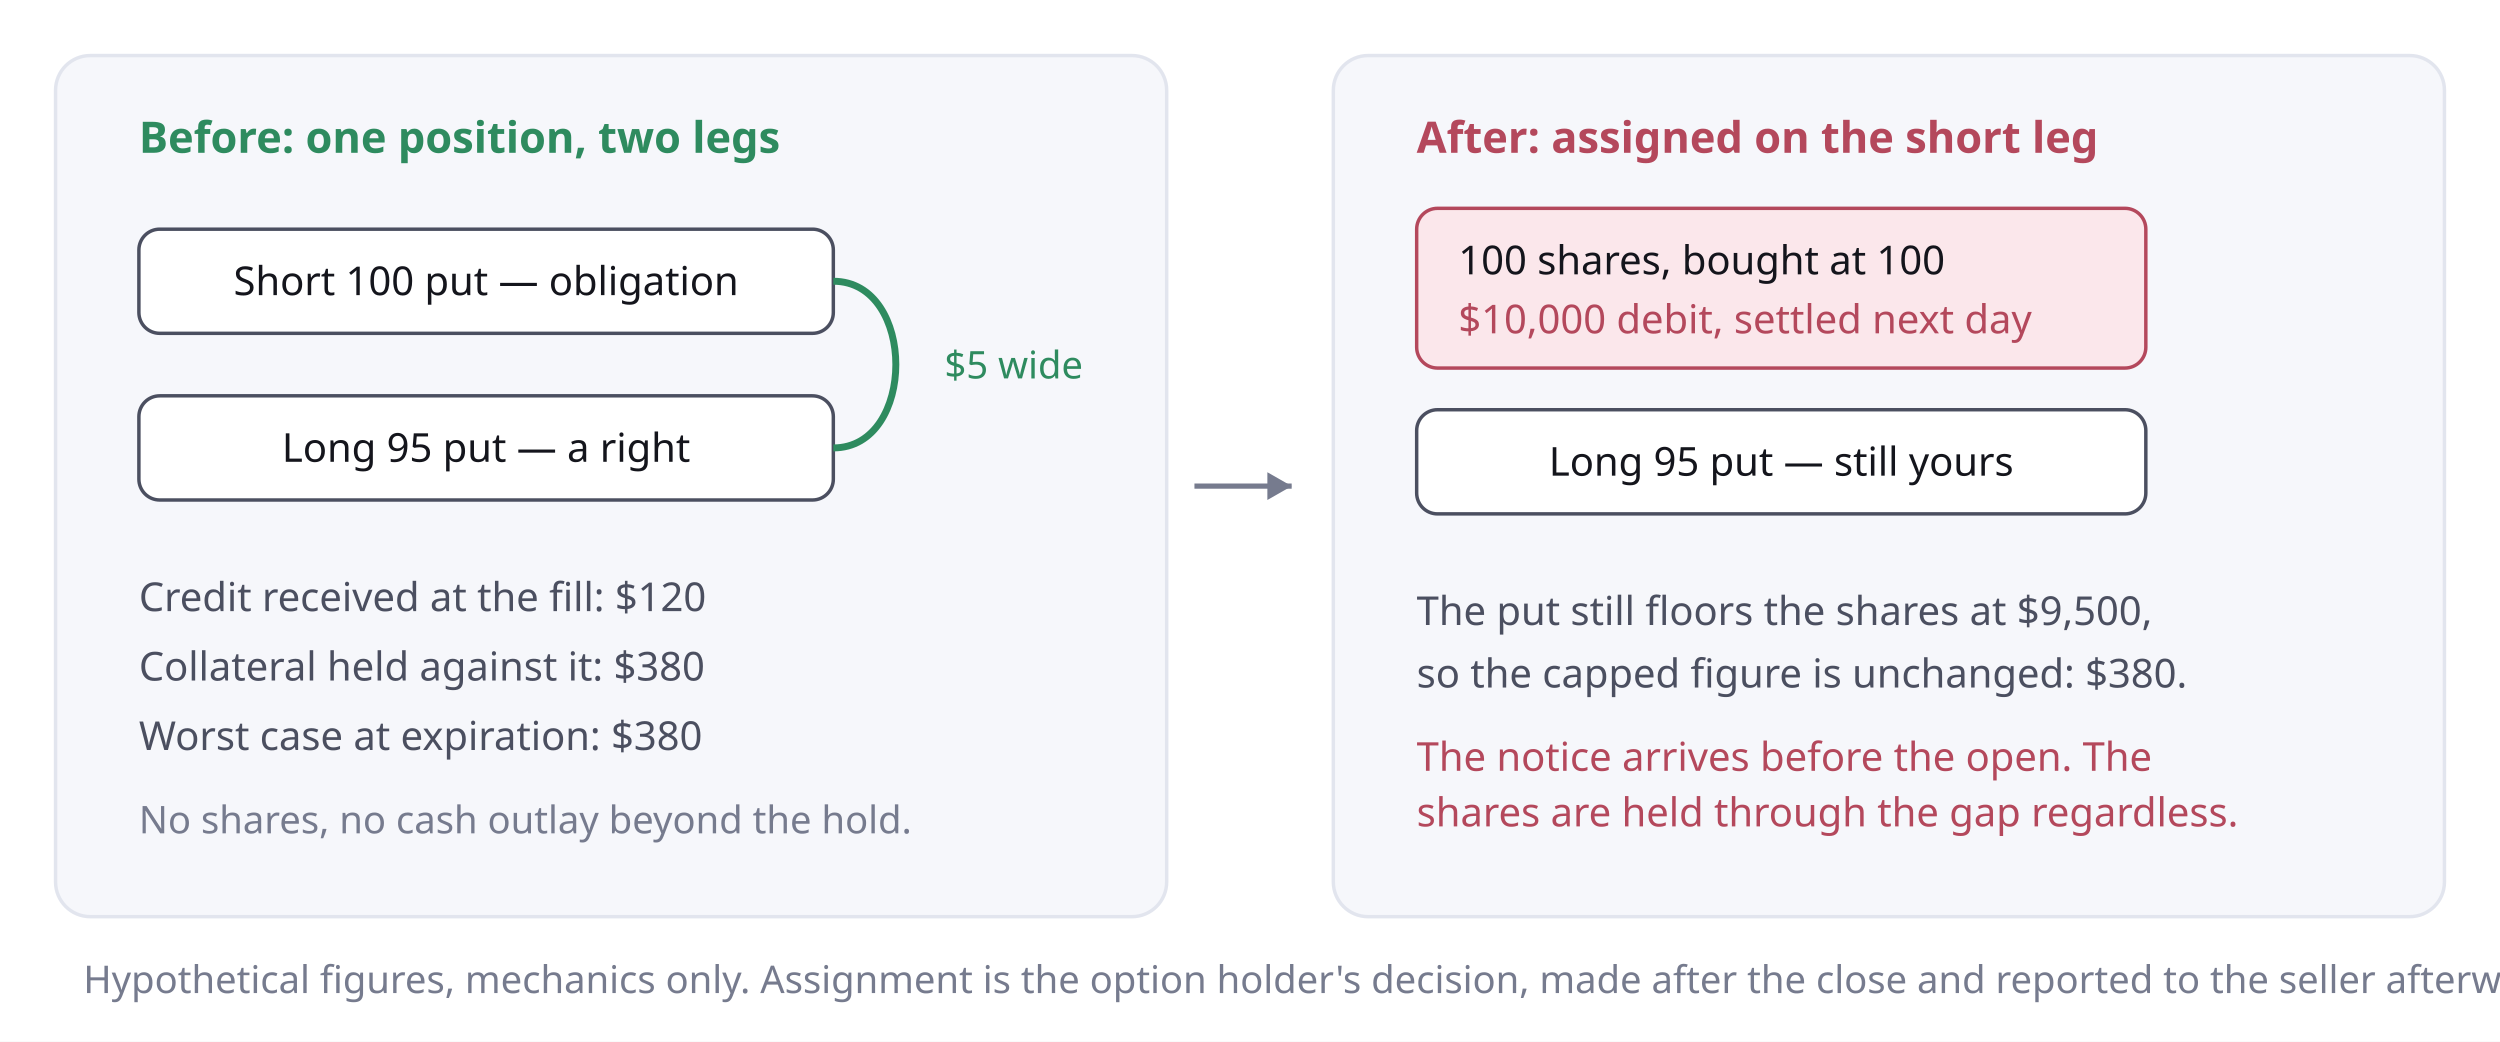
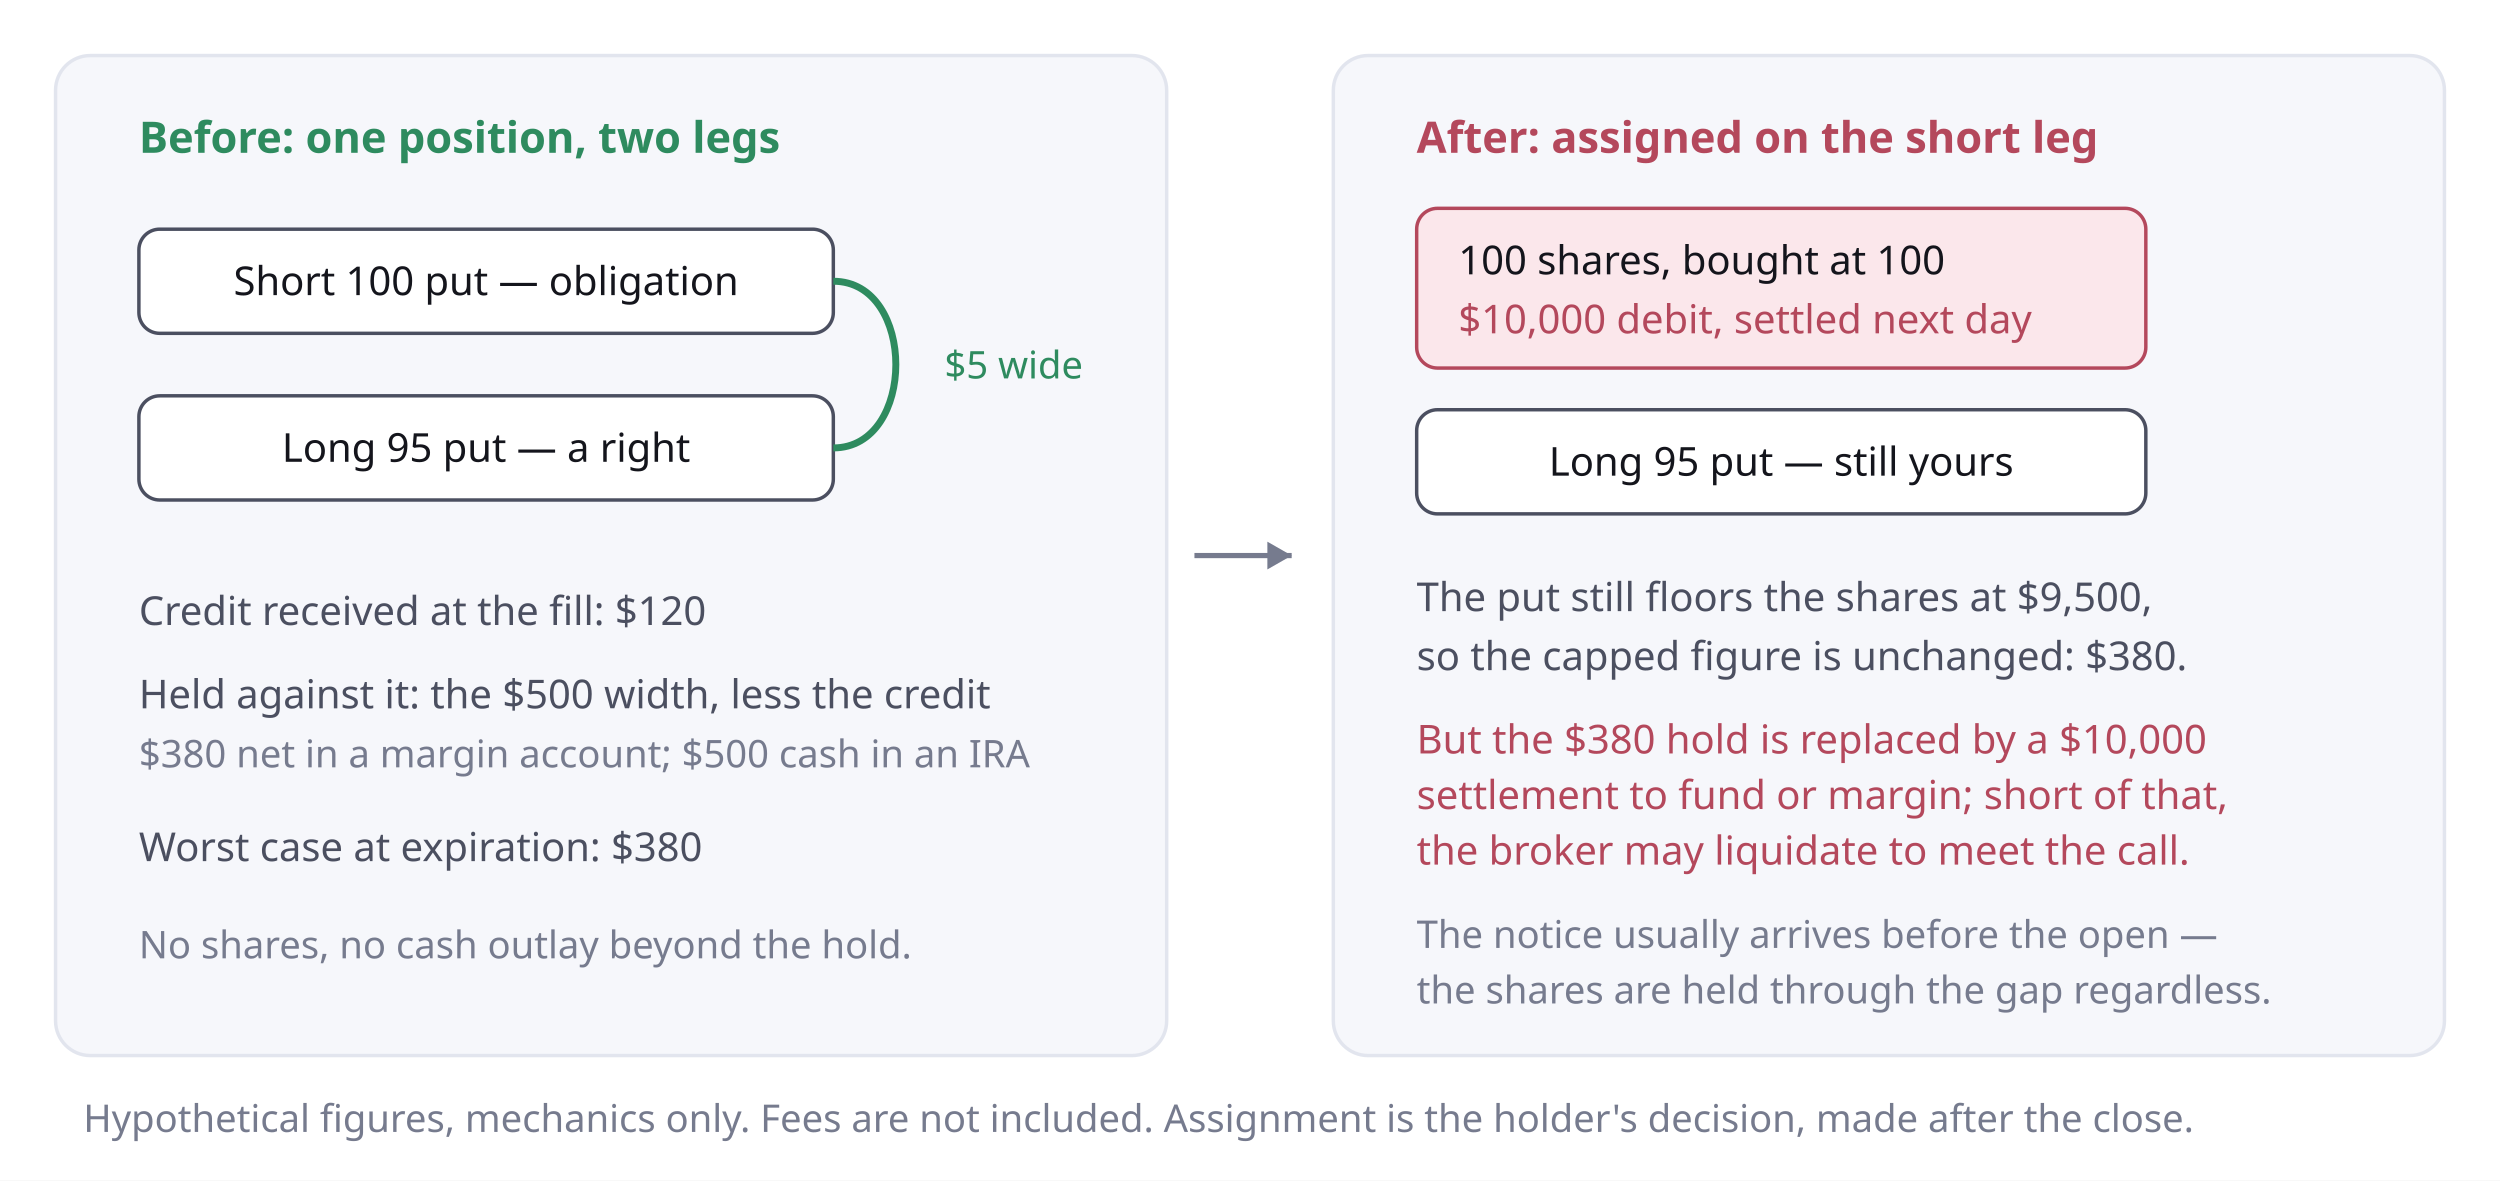
- <svg xmlns="http://www.w3.org/2000/svg" viewBox="0 0 720 300" font-family="'IBM Plex Sans', system-ui, sans-serif" role="img" aria-label="Before assignment the position is two option legs with $380 of collateral held. After assignment on the short put it is 100 shares bought at the strike for a $10,000 debit, plus the long put, with the loss still capped but the cash already gone.">
-   <rect width="720" height="300" fill="#FFFFFF" />
-   <rect x="16" y="16" width="320" height="248" rx="10" fill="#F6F7FB" stroke="#E2E5EE" />
+ <svg xmlns="http://www.w3.org/2000/svg" viewBox="0 0 720 340" font-family="'IBM Plex Sans', system-ui, sans-serif" role="img" aria-label="Before early assignment the position is two option legs with the $500 width held against it, $380 net in a margin account. After assignment on the short put it is 100 shares bought at the strike for a $10,000 debit the account must fund or margin, plus the long put, with the loss still capped but the cash already committed.">
+   <rect width="720" height="340" fill="#FFFFFF" />
+   <rect x="16" y="16" width="320" height="288" rx="10" fill="#F6F7FB" stroke="#E2E5EE" />
  <text x="40" y="44" font-size="12.5" font-weight="600" fill="#2E8B5F">Before: one position, two legs</text>
  <rect x="40" y="66" width="200" height="30" rx="6" fill="#FFFFFF" stroke="#4B4F60" />
  <text x="140" y="85" font-size="11.5" text-anchor="middle" fill="#14151C">Short 100 put — obligation</text>
  <rect x="40" y="114" width="200" height="30" rx="6" fill="#FFFFFF" stroke="#4B4F60" />
  <text x="140" y="133" font-size="11.5" text-anchor="middle" fill="#14151C">Long 95 put — a right</text>
  <path d="M240 81 C 264 81, 264 129, 240 129" fill="none" stroke="#2E8B5F" stroke-width="2" />
  <text x="272" y="109" font-size="11" font-weight="500" fill="#2E8B5F">$5 wide</text>
-   <text x="40" y="176" font-size="11.5" fill="#4B4F60">Credit received at the fill: $120</text>
-   <text x="40" y="196" font-size="11.5" fill="#4B4F60">Collateral held against it: $380</text>
-   <text x="40" y="216" font-size="11.5" fill="#4B4F60">Worst case at expiration: $380</text>
-   <text x="40" y="240" font-size="11" fill="#767B8E">No shares, no cash outlay beyond the hold.</text>
-   <line x1="344" y1="140" x2="372" y2="140" stroke="#767B8E" stroke-width="1.5" />
-   <path d="M372 140 L365 136 L365 144 Z" fill="#767B8E" />
-   <rect x="384" y="16" width="320" height="248" rx="10" fill="#F6F7FB" stroke="#E2E5EE" />
+   <text x="40" y="180" font-size="11.5" fill="#4B4F60">Credit received at the fill: $120</text>
+   <text x="40" y="204" font-size="11.5" fill="#4B4F60">Held against it: the $500 width, less the credit</text>
+   <text x="40" y="221" font-size="11" fill="#767B8E">$380 net in a margin account; $500 cash in an IRA</text>
+   <text x="40" y="248" font-size="11.5" fill="#4B4F60">Worst case at expiration: $380</text>
+   <text x="40" y="276" font-size="11" fill="#767B8E">No shares, no cash outlay beyond the hold.</text>
+   <line x1="344" y1="160" x2="372" y2="160" stroke="#767B8E" stroke-width="1.5" />
+   <path d="M372 160 L365 156 L365 164 Z" fill="#767B8E" />
+   <rect x="384" y="16" width="320" height="288" rx="10" fill="#F6F7FB" stroke="#E2E5EE" />
  <text x="408" y="44" font-size="12.5" font-weight="600" fill="#B4485C">After: assigned on the short leg</text>
  <rect x="408" y="60" width="210" height="46" rx="6" fill="#FBE7EB" stroke="#B4485C" />
  <text x="420" y="79" font-size="11.5" fill="#14151C">100 shares, bought at 100</text>
  <text x="420" y="96" font-size="11.5" font-weight="500" fill="#B4485C">$10,000 debit, settled next day</text>
  <rect x="408" y="118" width="210" height="30" rx="6" fill="#FFFFFF" stroke="#4B4F60" />
  <text x="513" y="137" font-size="11.5" text-anchor="middle" fill="#14151C">Long 95 put — still yours</text>
-   <text x="408" y="180" font-size="11.5" fill="#4B4F60">The put still floors the shares at $9,500,</text>
-   <text x="408" y="198" font-size="11.5" fill="#4B4F60">so the capped figure is unchanged: $380.</text>
-   <text x="408" y="222" font-size="11.5" font-weight="500" fill="#B4485C">The notice arrives before the open. The</text>
-   <text x="408" y="238" font-size="11.5" font-weight="500" fill="#B4485C">shares are held through the gap regardless.</text>
-   <text x="24" y="286" font-size="11" fill="#767B8E">Hypothetical figures, mechanics only. Assignment is the option holder's decision, made after the close and reported to the seller afterwards.</text>
+   <text x="408" y="176" font-size="11.5" fill="#4B4F60">The put still floors the shares at $9,500,</text>
+   <text x="408" y="193" font-size="11.5" fill="#4B4F60">so the capped figure is unchanged: $380.</text>
+   <text x="408" y="217" font-size="11.5" font-weight="500" fill="#B4485C">But the $380 hold is replaced by a $10,000</text>
+   <text x="408" y="233" font-size="11.5" font-weight="500" fill="#B4485C">settlement to fund or margin; short of that,</text>
+   <text x="408" y="249" font-size="11.5" font-weight="500" fill="#B4485C">the broker may liquidate to meet the call.</text>
+   <text x="408" y="273" font-size="11" fill="#767B8E">The notice usually arrives before the open —</text>
+   <text x="408" y="289" font-size="11" fill="#767B8E">the shares are held through the gap regardless.</text>
+   <text x="24" y="326" font-size="11" fill="#767B8E">Hypothetical figures, mechanics only. Fees are not included. Assignment is the holder's decision, made after the close.</text>
</svg>
